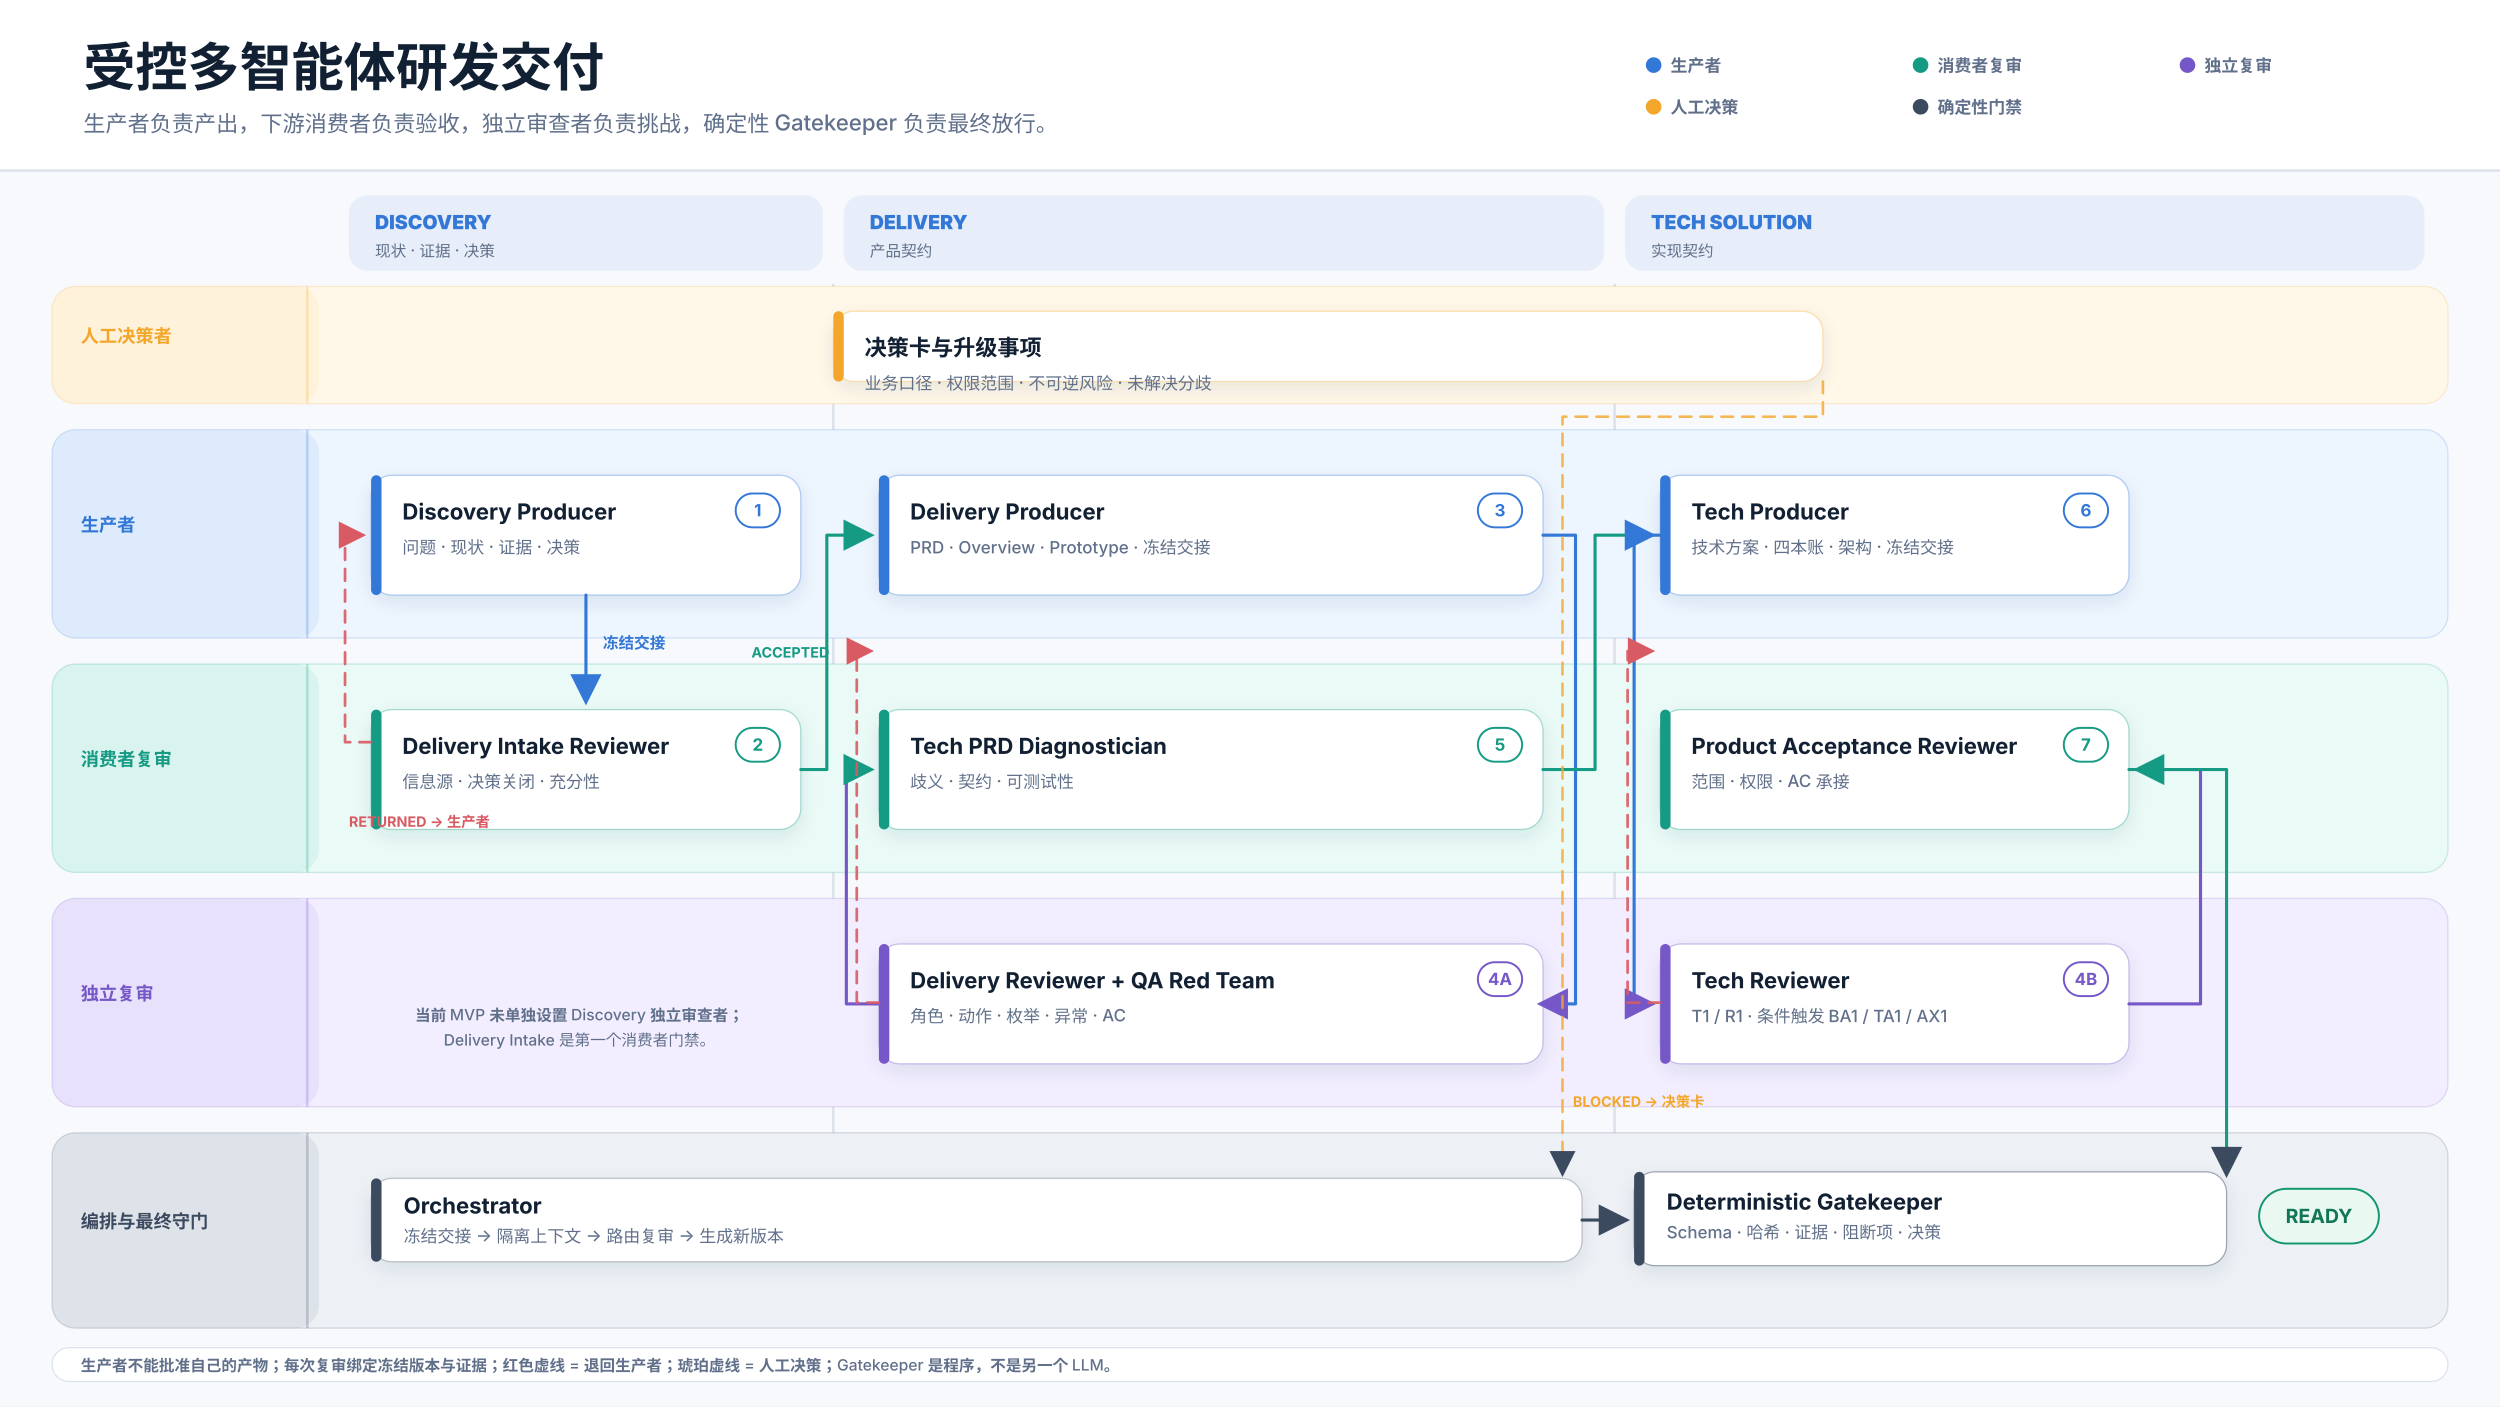
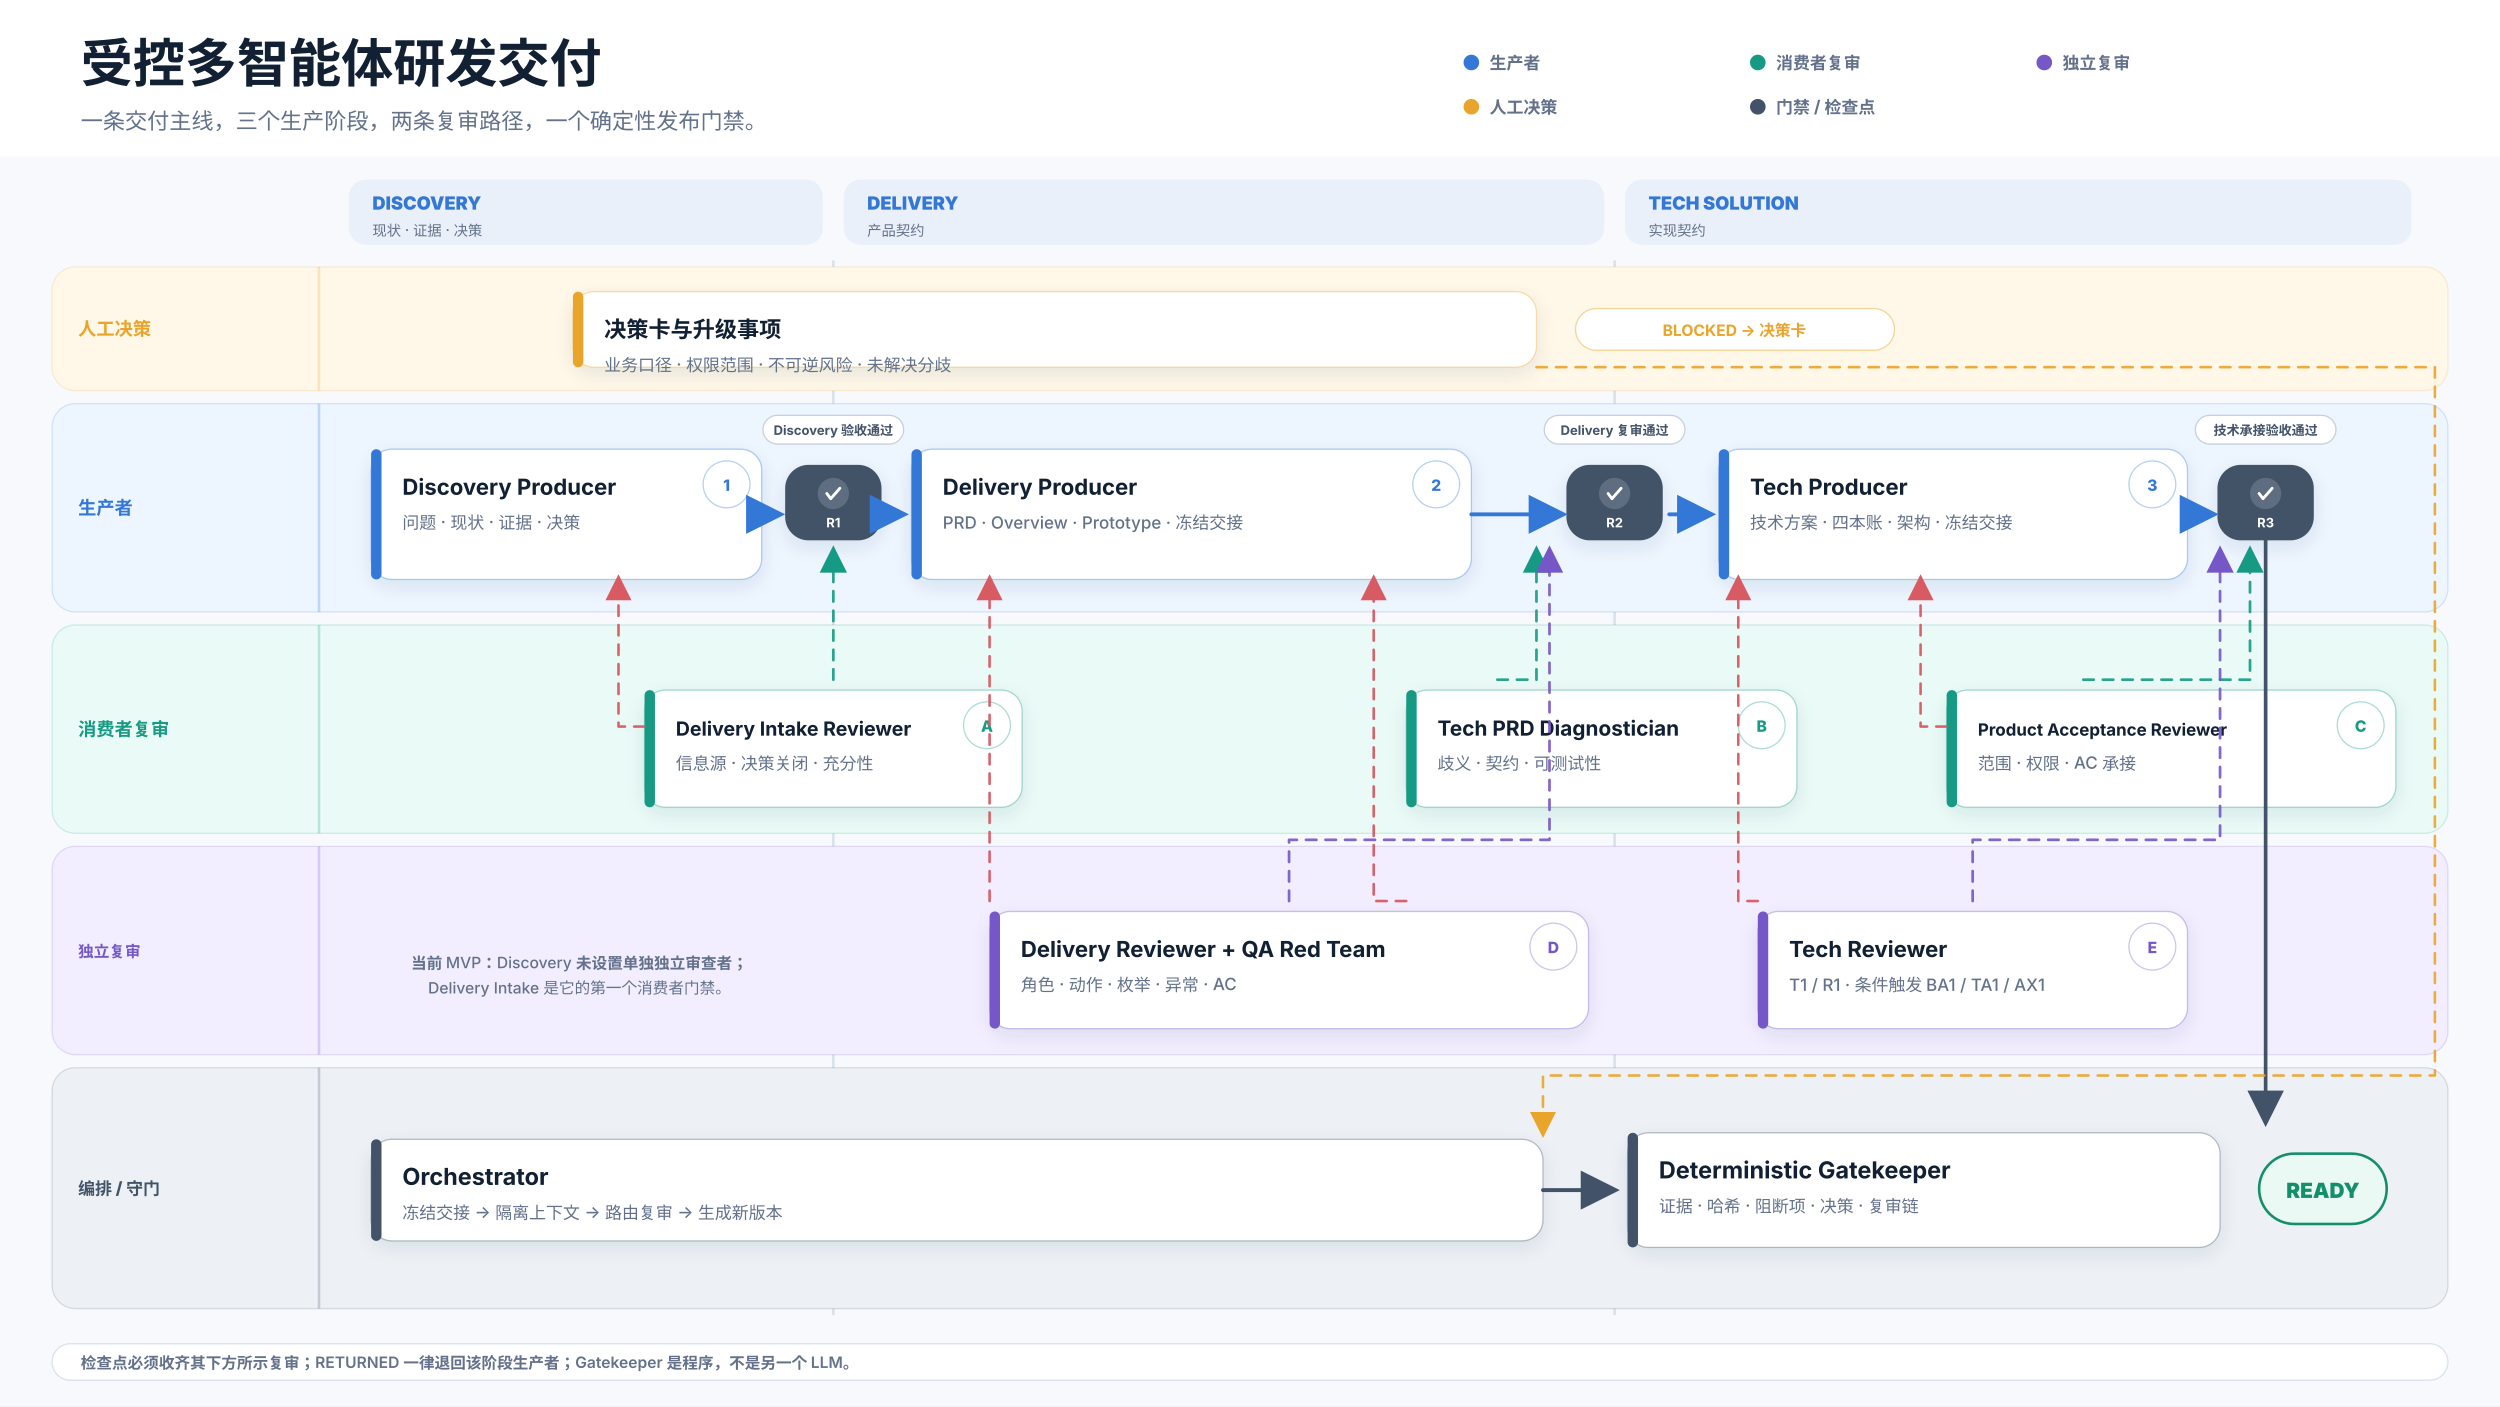
<svg xmlns="http://www.w3.org/2000/svg" width="1920" height="1080" viewBox="0 0 1920 1080" role="img" aria-labelledby="title desc">
  <defs>
    <filter id="shadow" x="-20%" y="-20%" width="140%" height="160%">
-       <feDropShadow dx="0" dy="5" stdDeviation="7" flood-color="#18324D" flood-opacity="0.10" />
+       <feDropShadow dx="0" dy="5" stdDeviation="7" flood-color="#18324D" flood-opacity=".10" />
    </filter>
    <marker id="arrow-flow" markerWidth="10" markerHeight="10" refX="8" refY="5" orient="auto" markerUnits="strokeWidth">
      <path d="M0,0 L10,5 L0,10 Z" fill="#3378D6" />
    </marker>
    <marker id="arrow-consumer" markerWidth="10" markerHeight="10" refX="8" refY="5" orient="auto" markerUnits="strokeWidth">
-       <path d="M0,0 L10,5 L0,10 Z" fill="#159A83" />
+       <path d="M0,0 L10,5 L0,10 Z" fill="#169A83" />
    </marker>
    <marker id="arrow-independent" markerWidth="10" markerHeight="10" refX="8" refY="5" orient="auto" markerUnits="strokeWidth">
      <path d="M0,0 L10,5 L0,10 Z" fill="#7557C8" />
    </marker>
    <marker id="arrow-return" markerWidth="10" markerHeight="10" refX="8" refY="5" orient="auto" markerUnits="strokeWidth">
      <path d="M0,0 L10,5 L0,10 Z" fill="#D85B63" />
    </marker>
+     <marker id="arrow-human" markerWidth="10" markerHeight="10" refX="8" refY="5" orient="auto" markerUnits="strokeWidth">
+       <path d="M0,0 L10,5 L0,10 Z" fill="#E9A42B" />
+     </marker>
    <marker id="arrow-gate" markerWidth="10" markerHeight="10" refX="8" refY="5" orient="auto" markerUnits="strokeWidth">
-       <path d="M0,0 L10,5 L0,10 Z" fill="#3C4A5F" />
+       <path d="M0,0 L10,5 L0,10 Z" fill="#425268" />
    </marker>
  </defs>
  <rect width="1920" height="1080" fill="#F7F9FC" />
-   <rect x="0" y="0" width="1920" height="132" fill="#FFFFFF" />
-   <rect x="0" y="130" width="1920" height="2" fill="#DCE3EC" />
-   <text x="64" y="66" font-family="Inter,'SF Pro Display','PingFang SC','Microsoft YaHei',sans-serif" font-size="40" font-weight="800" fill="#122033" text-anchor="start" opacity="1.0">受控多智能体研发交付</text>
-   <text x="64" y="101" font-family="Inter,'SF Pro Display','PingFang SC','Microsoft YaHei',sans-serif" font-size="17" font-weight="450" fill="#61708A" text-anchor="start" opacity="1.0">生产者负责产出，下游消费者负责验收，独立审查者负责挑战，确定性 Gatekeeper 负责最终放行。</text>
-   <circle cx="1270" cy="50" r="6" fill="#3378D6" />
-   <text x="1283" y="55" font-family="Inter,'SF Pro Display','PingFang SC','Microsoft YaHei',sans-serif" font-size="13" font-weight="650" fill="#61708A" text-anchor="start" opacity="1.0">生产者</text>
-   <circle cx="1475" cy="50" r="6" fill="#159A83" />
-   <text x="1488" y="55" font-family="Inter,'SF Pro Display','PingFang SC','Microsoft YaHei',sans-serif" font-size="13" font-weight="650" fill="#61708A" text-anchor="start" opacity="1.0">消费者复审</text>
-   <circle cx="1680" cy="50" r="6" fill="#7557C8" />
-   <text x="1693" y="55" font-family="Inter,'SF Pro Display','PingFang SC','Microsoft YaHei',sans-serif" font-size="13" font-weight="650" fill="#61708A" text-anchor="start" opacity="1.0">独立复审</text>
-   <circle cx="1270" cy="82" r="6" fill="#F4A62A" />
-   <text x="1283" y="87" font-family="Inter,'SF Pro Display','PingFang SC','Microsoft YaHei',sans-serif" font-size="13" font-weight="650" fill="#61708A" text-anchor="start" opacity="1.0">人工决策</text>
-   <circle cx="1475" cy="82" r="6" fill="#3C4A5F" />
-   <text x="1488" y="87" font-family="Inter,'SF Pro Display','PingFang SC','Microsoft YaHei',sans-serif" font-size="13" font-weight="650" fill="#61708A" text-anchor="start" opacity="1.0">确定性门禁</text>
-   <rect x="268" y="150" width="364" height="58" rx="14" fill="#3378D6" fill-opacity="0.08" />
-   <text x="288" y="176" font-family="Inter,'SF Pro Display','PingFang SC','Microsoft YaHei',sans-serif" font-size="15" font-weight="850" fill="#3378D6" text-anchor="start" opacity="1.0">DISCOVERY</text>
-   <text x="288" y="197" font-family="Inter,'SF Pro Display','PingFang SC','Microsoft YaHei',sans-serif" font-size="12" font-weight="500" fill="#61708A" text-anchor="start" opacity="1.0">现状 · 证据 · 决策</text>
-   <rect x="648" y="150" width="584" height="58" rx="14" fill="#3378D6" fill-opacity="0.08" />
-   <text x="668" y="176" font-family="Inter,'SF Pro Display','PingFang SC','Microsoft YaHei',sans-serif" font-size="15" font-weight="850" fill="#3378D6" text-anchor="start" opacity="1.0">DELIVERY</text>
-   <text x="668" y="197" font-family="Inter,'SF Pro Display','PingFang SC','Microsoft YaHei',sans-serif" font-size="12" font-weight="500" fill="#61708A" text-anchor="start" opacity="1.0">产品契约</text>
-   <rect x="1248" y="150" width="614" height="58" rx="14" fill="#3378D6" fill-opacity="0.08" />
-   <text x="1268" y="176" font-family="Inter,'SF Pro Display','PingFang SC','Microsoft YaHei',sans-serif" font-size="15" font-weight="850" fill="#3378D6" text-anchor="start" opacity="1.0">TECH SOLUTION</text>
-   <text x="1268" y="197" font-family="Inter,'SF Pro Display','PingFang SC','Microsoft YaHei',sans-serif" font-size="12" font-weight="500" fill="#61708A" text-anchor="start" opacity="1.0">实现契约</text>
-   <line x1="640" y1="218" x2="640" y2="1010" stroke="#DCE3EC" stroke-width="2" />
-   <line x1="1240" y1="218" x2="1240" y2="1010" stroke="#DCE3EC" stroke-width="2" />
-   <rect x="40" y="220" width="1840" height="90" rx="18" fill="#FFF8E9" stroke="#F4A62A" stroke-opacity="0.18" />
-   <rect x="40" y="220" width="205" height="90" rx="18" fill="#F4A62A" fill-opacity="0.08" />
-   <rect x="235" y="220" width="2" height="90" fill="#F4A62A" fill-opacity="0.24" />
-   <text x="62" y="263.0" font-family="Inter,'SF Pro Display','PingFang SC','Microsoft YaHei',sans-serif" font-size="14" font-weight="800" fill="#F4A62A" text-anchor="start" opacity="1.0">人工决策者</text>
-   <rect x="40" y="330" width="1840" height="160" rx="18" fill="#EDF5FF" stroke="#3378D6" stroke-opacity="0.18" />
-   <rect x="40" y="330" width="205" height="160" rx="18" fill="#3378D6" fill-opacity="0.08" />
-   <rect x="235" y="330" width="2" height="160" fill="#3378D6" fill-opacity="0.24" />
-   <text x="62" y="408.0" font-family="Inter,'SF Pro Display','PingFang SC','Microsoft YaHei',sans-serif" font-size="14" font-weight="800" fill="#3378D6" text-anchor="start" opacity="1.0">生产者</text>
-   <rect x="40" y="510" width="1840" height="160" rx="18" fill="#EAFBF7" stroke="#159A83" stroke-opacity="0.18" />
-   <rect x="40" y="510" width="205" height="160" rx="18" fill="#159A83" fill-opacity="0.08" />
-   <rect x="235" y="510" width="2" height="160" fill="#159A83" fill-opacity="0.24" />
-   <text x="62" y="588.0" font-family="Inter,'SF Pro Display','PingFang SC','Microsoft YaHei',sans-serif" font-size="14" font-weight="800" fill="#159A83" text-anchor="start" opacity="1.0">消费者复审</text>
-   <rect x="40" y="690" width="1840" height="160" rx="18" fill="#F2EEFF" stroke="#7557C8" stroke-opacity="0.18" />
-   <rect x="40" y="690" width="205" height="160" rx="18" fill="#7557C8" fill-opacity="0.08" />
-   <rect x="235" y="690" width="2" height="160" fill="#7557C8" fill-opacity="0.24" />
-   <text x="62" y="768.0" font-family="Inter,'SF Pro Display','PingFang SC','Microsoft YaHei',sans-serif" font-size="14" font-weight="800" fill="#7557C8" text-anchor="start" opacity="1.0">独立复审</text>
-   <rect x="40" y="870" width="1840" height="150" rx="18" fill="#EDF1F5" stroke="#3C4A5F" stroke-opacity="0.18" />
-   <rect x="40" y="870" width="205" height="150" rx="18" fill="#3C4A5F" fill-opacity="0.08" />
-   <rect x="235" y="870" width="2" height="150" fill="#3C4A5F" fill-opacity="0.24" />
-   <text x="62" y="943.0" font-family="Inter,'SF Pro Display','PingFang SC','Microsoft YaHei',sans-serif" font-size="14" font-weight="800" fill="#3C4A5F" text-anchor="start" opacity="1.0">编排与最终守门</text>
-   <rect x="640" y="239" width="760" height="54" rx="16" fill="#FFFFFF" stroke="#F4A62A" stroke-opacity="0.34" filter="url(#shadow)" />
-   <rect x="640" y="239" width="8" height="54" rx="4" fill="#F4A62A" />
-   <text x="664" y="273" font-family="Inter,'SF Pro Display','PingFang SC','Microsoft YaHei',sans-serif" font-size="17" font-weight="750" fill="#122033" text-anchor="start" opacity="1.0">决策卡与升级事项</text>
-   <text x="664" y="299" font-family="Inter,'SF Pro Display','PingFang SC','Microsoft YaHei',sans-serif" font-size="13" font-weight="450" fill="#61708A" text-anchor="start" opacity="1.0">业务口径 · 权限范围 · 不可逆风险 · 未解决分歧</text>
-   <rect x="285" y="365" width="330" height="92" rx="16" fill="#FFFFFF" stroke="#3378D6" stroke-opacity="0.34" filter="url(#shadow)" />
-   <rect x="285" y="365" width="8" height="92" rx="4" fill="#3378D6" />
-   <text x="309" y="399" font-family="Inter,'SF Pro Display','PingFang SC','Microsoft YaHei',sans-serif" font-size="17" font-weight="750" fill="#122033" text-anchor="start" opacity="1.0">Discovery Producer</text>
-   <text x="309" y="425" font-family="Inter,'SF Pro Display','PingFang SC','Microsoft YaHei',sans-serif" font-size="13" font-weight="450" fill="#61708A" text-anchor="start" opacity="1.0">问题 · 现状 · 证据 · 决策</text>
-   <rect x="565" y="379" width="34" height="26" rx="13.0" fill="#FFFFFF" stroke="#3378D6" stroke-width="1.5" />
-   <text x="582.0" y="396.55" font-family="Inter,'SF Pro Display','PingFang SC','Microsoft YaHei',sans-serif" font-size="13" font-weight="700" fill="#3378D6" text-anchor="middle" opacity="1.0">1</text>
-   <rect x="675" y="365" width="510" height="92" rx="16" fill="#FFFFFF" stroke="#3378D6" stroke-opacity="0.34" filter="url(#shadow)" />
-   <rect x="675" y="365" width="8" height="92" rx="4" fill="#3378D6" />
-   <text x="699" y="399" font-family="Inter,'SF Pro Display','PingFang SC','Microsoft YaHei',sans-serif" font-size="17" font-weight="750" fill="#122033" text-anchor="start" opacity="1.0">Delivery Producer</text>
-   <text x="699" y="425" font-family="Inter,'SF Pro Display','PingFang SC','Microsoft YaHei',sans-serif" font-size="13" font-weight="450" fill="#61708A" text-anchor="start" opacity="1.0">PRD · Overview · Prototype · 冻结交接</text>
-   <rect x="1135" y="379" width="34" height="26" rx="13.0" fill="#FFFFFF" stroke="#3378D6" stroke-width="1.5" />
-   <text x="1152.0" y="396.55" font-family="Inter,'SF Pro Display','PingFang SC','Microsoft YaHei',sans-serif" font-size="13" font-weight="700" fill="#3378D6" text-anchor="middle" opacity="1.0">3</text>
-   <rect x="1275" y="365" width="360" height="92" rx="16" fill="#FFFFFF" stroke="#3378D6" stroke-opacity="0.34" filter="url(#shadow)" />
-   <rect x="1275" y="365" width="8" height="92" rx="4" fill="#3378D6" />
-   <text x="1299" y="399" font-family="Inter,'SF Pro Display','PingFang SC','Microsoft YaHei',sans-serif" font-size="17" font-weight="750" fill="#122033" text-anchor="start" opacity="1.0">Tech Producer</text>
-   <text x="1299" y="425" font-family="Inter,'SF Pro Display','PingFang SC','Microsoft YaHei',sans-serif" font-size="13" font-weight="450" fill="#61708A" text-anchor="start" opacity="1.0">技术方案 · 四本账 · 架构 · 冻结交接</text>
-   <rect x="1585" y="379" width="34" height="26" rx="13.0" fill="#FFFFFF" stroke="#3378D6" stroke-width="1.5" />
-   <text x="1602.0" y="396.55" font-family="Inter,'SF Pro Display','PingFang SC','Microsoft YaHei',sans-serif" font-size="13" font-weight="700" fill="#3378D6" text-anchor="middle" opacity="1.0">6</text>
-   <rect x="285" y="545" width="330" height="92" rx="16" fill="#FFFFFF" stroke="#159A83" stroke-opacity="0.34" filter="url(#shadow)" />
-   <rect x="285" y="545" width="8" height="92" rx="4" fill="#159A83" />
-   <text x="309" y="579" font-family="Inter,'SF Pro Display','PingFang SC','Microsoft YaHei',sans-serif" font-size="17" font-weight="750" fill="#122033" text-anchor="start" opacity="1.0">Delivery Intake Reviewer</text>
-   <text x="309" y="605" font-family="Inter,'SF Pro Display','PingFang SC','Microsoft YaHei',sans-serif" font-size="13" font-weight="450" fill="#61708A" text-anchor="start" opacity="1.0">信息源 · 决策关闭 · 充分性</text>
-   <rect x="565" y="559" width="34" height="26" rx="13.0" fill="#FFFFFF" stroke="#159A83" stroke-width="1.5" />
-   <text x="582.0" y="576.55" font-family="Inter,'SF Pro Display','PingFang SC','Microsoft YaHei',sans-serif" font-size="13" font-weight="700" fill="#159A83" text-anchor="middle" opacity="1.0">2</text>
-   <rect x="675" y="545" width="510" height="92" rx="16" fill="#FFFFFF" stroke="#159A83" stroke-opacity="0.34" filter="url(#shadow)" />
-   <rect x="675" y="545" width="8" height="92" rx="4" fill="#159A83" />
-   <text x="699" y="579" font-family="Inter,'SF Pro Display','PingFang SC','Microsoft YaHei',sans-serif" font-size="17" font-weight="750" fill="#122033" text-anchor="start" opacity="1.0">Tech PRD Diagnostician</text>
-   <text x="699" y="605" font-family="Inter,'SF Pro Display','PingFang SC','Microsoft YaHei',sans-serif" font-size="13" font-weight="450" fill="#61708A" text-anchor="start" opacity="1.0">歧义 · 契约 · 可测试性</text>
-   <rect x="1135" y="559" width="34" height="26" rx="13.0" fill="#FFFFFF" stroke="#159A83" stroke-width="1.5" />
-   <text x="1152.0" y="576.55" font-family="Inter,'SF Pro Display','PingFang SC','Microsoft YaHei',sans-serif" font-size="13" font-weight="700" fill="#159A83" text-anchor="middle" opacity="1.0">5</text>
-   <rect x="1275" y="545" width="360" height="92" rx="16" fill="#FFFFFF" stroke="#159A83" stroke-opacity="0.34" filter="url(#shadow)" />
-   <rect x="1275" y="545" width="8" height="92" rx="4" fill="#159A83" />
-   <text x="1299" y="579" font-family="Inter,'SF Pro Display','PingFang SC','Microsoft YaHei',sans-serif" font-size="17" font-weight="750" fill="#122033" text-anchor="start" opacity="1.0">Product Acceptance Reviewer</text>
-   <text x="1299" y="605" font-family="Inter,'SF Pro Display','PingFang SC','Microsoft YaHei',sans-serif" font-size="13" font-weight="450" fill="#61708A" text-anchor="start" opacity="1.0">范围 · 权限 · AC 承接</text>
-   <rect x="1585" y="559" width="34" height="26" rx="13.0" fill="#FFFFFF" stroke="#159A83" stroke-width="1.5" />
-   <text x="1602.0" y="576.55" font-family="Inter,'SF Pro Display','PingFang SC','Microsoft YaHei',sans-serif" font-size="13" font-weight="700" fill="#159A83" text-anchor="middle" opacity="1.0">7</text>
-   <rect x="675" y="725" width="510" height="92" rx="16" fill="#FFFFFF" stroke="#7557C8" stroke-opacity="0.34" filter="url(#shadow)" />
-   <rect x="675" y="725" width="8" height="92" rx="4" fill="#7557C8" />
-   <text x="699" y="759" font-family="Inter,'SF Pro Display','PingFang SC','Microsoft YaHei',sans-serif" font-size="17" font-weight="750" fill="#122033" text-anchor="start" opacity="1.0">Delivery Reviewer + QA Red Team</text>
-   <text x="699" y="785" font-family="Inter,'SF Pro Display','PingFang SC','Microsoft YaHei',sans-serif" font-size="13" font-weight="450" fill="#61708A" text-anchor="start" opacity="1.0">角色 · 动作 · 枚举 · 异常 · AC</text>
-   <rect x="1135" y="739" width="34" height="26" rx="13.0" fill="#FFFFFF" stroke="#7557C8" stroke-width="1.5" />
-   <text x="1152.0" y="756.55" font-family="Inter,'SF Pro Display','PingFang SC','Microsoft YaHei',sans-serif" font-size="13" font-weight="700" fill="#7557C8" text-anchor="middle" opacity="1.0">4A</text>
-   <rect x="1275" y="725" width="360" height="92" rx="16" fill="#FFFFFF" stroke="#7557C8" stroke-opacity="0.34" filter="url(#shadow)" />
-   <rect x="1275" y="725" width="8" height="92" rx="4" fill="#7557C8" />
-   <text x="1299" y="759" font-family="Inter,'SF Pro Display','PingFang SC','Microsoft YaHei',sans-serif" font-size="17" font-weight="750" fill="#122033" text-anchor="start" opacity="1.0">Tech Reviewer</text>
-   <text x="1299" y="785" font-family="Inter,'SF Pro Display','PingFang SC','Microsoft YaHei',sans-serif" font-size="13" font-weight="450" fill="#61708A" text-anchor="start" opacity="1.0">T1 / R1 · 条件触发 BA1 / TA1 / AX1</text>
-   <rect x="1585" y="739" width="34" height="26" rx="13.0" fill="#FFFFFF" stroke="#7557C8" stroke-width="1.5" />
-   <text x="1602.0" y="756.55" font-family="Inter,'SF Pro Display','PingFang SC','Microsoft YaHei',sans-serif" font-size="13" font-weight="700" fill="#7557C8" text-anchor="middle" opacity="1.0">4B</text>
-   <text x="445" y="784" font-family="Inter,'SF Pro Display','PingFang SC','Microsoft YaHei',sans-serif" font-size="12" font-weight="550" fill="#61708A" text-anchor="middle" opacity="1.0">当前 MVP 未单独设置 Discovery 独立审查者；</text>
-   <text x="445" y="803" font-family="Inter,'SF Pro Display','PingFang SC','Microsoft YaHei',sans-serif" font-size="12" font-weight="450" fill="#61708A" text-anchor="middle" opacity="1.0">Delivery Intake 是第一个消费者门禁。</text>
-   <rect x="285" y="905" width="930" height="64" rx="16" fill="#FFFFFF" stroke="#3C4A5F" stroke-opacity="0.30" filter="url(#shadow)" />
-   <rect x="285" y="905" width="8" height="64" rx="4" fill="#3C4A5F" />
-   <text x="310" y="932" font-family="Inter,'SF Pro Display','PingFang SC','Microsoft YaHei',sans-serif" font-size="17" font-weight="750" fill="#122033" text-anchor="start" opacity="1.0">Orchestrator</text>
-   <text x="310" y="954" font-family="Inter,'SF Pro Display','PingFang SC','Microsoft YaHei',sans-serif" font-size="13" font-weight="450" fill="#61708A" text-anchor="start" opacity="1.0">冻结交接 → 隔离上下文 → 路由复审 → 生成新版本</text>
-   <rect x="1255" y="900" width="455" height="72" rx="16" fill="#FFFFFF" stroke="#3C4A5F" stroke-opacity="0.45" filter="url(#shadow)" />
-   <rect x="1255" y="900" width="8" height="72" rx="4" fill="#3C4A5F" />
-   <text x="1280" y="929" font-family="Inter,'SF Pro Display','PingFang SC','Microsoft YaHei',sans-serif" font-size="17" font-weight="750" fill="#122033" text-anchor="start" opacity="1.0">Deterministic Gatekeeper</text>
-   <text x="1280" y="951" font-family="Inter,'SF Pro Display','PingFang SC','Microsoft YaHei',sans-serif" font-size="13" font-weight="450" fill="#61708A" text-anchor="start" opacity="1.0">Schema · 哈希 · 证据 · 阻断项 · 决策</text>
-   <rect x="1735" y="913" width="92" height="42" rx="21.0" fill="#E9F8F1" stroke="#13966F" stroke-width="1.5" />
-   <text x="1781.0" y="939.25" font-family="Inter,'SF Pro Display','PingFang SC','Microsoft YaHei',sans-serif" font-size="15" font-weight="700" fill="#107653" text-anchor="middle" opacity="1.0">READY</text>
-   <path d="M450 457 L450 537" fill="none" stroke="#3378D6" stroke-width="2.4" stroke-linecap="round" stroke-linejoin="round" stroke-opacity="1.0" marker-end="url(#arrow-flow)" />
-   <text x="463" y="498" font-family="Inter,'SF Pro Display','PingFang SC','Microsoft YaHei',sans-serif" font-size="12" font-weight="650" fill="#3378D6" text-anchor="start" opacity="1.0">冻结交接</text>
-   <path d="M615 591 H635 V411 H667" fill="none" stroke="#159A83" stroke-width="2.4" stroke-linecap="round" stroke-linejoin="round" stroke-opacity="1.0" marker-end="url(#arrow-consumer)" />
-   <text x="607" y="505" font-family="Inter,'SF Pro Display','PingFang SC','Microsoft YaHei',sans-serif" font-size="11" font-weight="700" fill="#159A83" text-anchor="middle" opacity="1.0">ACCEPTED</text>
-   <path d="M1185 411 H1210 V771 H1185" fill="none" stroke="#3378D6" stroke-width="2.4" stroke-linecap="round" stroke-linejoin="round" stroke-opacity="1.0" marker-end="url(#arrow-independent)" />
-   <path d="M675 771 H650 V591 H667" fill="none" stroke="#7557C8" stroke-width="2.4" stroke-linecap="round" stroke-linejoin="round" stroke-opacity="1.0" marker-end="url(#arrow-consumer)" />
-   <path d="M1185 591 H1225 V411 H1267" fill="none" stroke="#159A83" stroke-width="2.4" stroke-linecap="round" stroke-linejoin="round" stroke-opacity="1.0" marker-end="url(#arrow-flow)" />
-   <path d="M1275 411 H1255 V771 H1267" fill="none" stroke="#3378D6" stroke-width="2.4" stroke-linecap="round" stroke-linejoin="round" stroke-opacity="1.0" marker-end="url(#arrow-independent)" />
-   <path d="M1635 771 H1690 V591 H1643" fill="none" stroke="#7557C8" stroke-width="2.4" stroke-linecap="round" stroke-linejoin="round" stroke-opacity="1.0" marker-end="url(#arrow-consumer)" />
-   <path d="M1635 591 H1710 V900" fill="none" stroke="#159A83" stroke-width="2.4" stroke-linecap="round" stroke-linejoin="round" stroke-opacity="1.0" marker-end="url(#arrow-gate)" />
-   <path d="M1215 937 H1247" fill="none" stroke="#3C4A5F" stroke-width="2.4" stroke-linecap="round" stroke-linejoin="round" stroke-opacity="1.0" marker-end="url(#arrow-gate)" />
-   <path d="M285 570 H265 V411 H277" fill="none" stroke="#D85B63" stroke-width="2.1" stroke-linecap="round" stroke-linejoin="round" stroke-opacity="0.9" stroke-dasharray="9 7" marker-end="url(#arrow-return)" />
-   <path d="M675 770 H658 V500 H667" fill="none" stroke="#D85B63" stroke-width="2.1" stroke-linecap="round" stroke-linejoin="round" stroke-opacity="0.9" stroke-dasharray="9 7" marker-end="url(#arrow-return)" />
-   <path d="M1275 770 H1250 V500 H1267" fill="none" stroke="#D85B63" stroke-width="2.1" stroke-linecap="round" stroke-linejoin="round" stroke-opacity="0.9" stroke-dasharray="9 7" marker-end="url(#arrow-return)" />
-   <text x="268" y="635" font-family="Inter,'SF Pro Display','PingFang SC','Microsoft YaHei',sans-serif" font-size="11" font-weight="650" fill="#D85B63" text-anchor="start" opacity="1.0">RETURNED → 生产者</text>
-   <path d="M1400 293 V320 H1200 V900" fill="none" stroke="#F4A62A" stroke-width="2.0" stroke-linecap="round" stroke-linejoin="round" stroke-opacity="0.8" stroke-dasharray="9 7" marker-end="url(#arrow-gate)" />
-   <text x="1208" y="850" font-family="Inter,'SF Pro Display','PingFang SC','Microsoft YaHei',sans-serif" font-size="11" font-weight="650" fill="#F4A62A" text-anchor="start" opacity="1.0">BLOCKED → 决策卡</text>
-   <rect x="40" y="1035" width="1840" height="26" rx="13" fill="#FFFFFF" stroke="#DCE3EC" />
-   <text x="62" y="1053" font-family="Inter,'SF Pro Display','PingFang SC','Microsoft YaHei',sans-serif" font-size="12" font-weight="550" fill="#61708A" text-anchor="start" opacity="1.0">生产者不能批准自己的产物；每次复审绑定冻结版本与证据；红色虚线 = 退回生产者；琥珀虚线 = 人工决策；Gatekeeper 是程序，不是另一个 LLM。</text>
+   <rect x="0" y="0" width="1920" height="120" fill="#FFFFFF" />
+   <text x="62" y="63" font-family="Inter,'SF Pro Display','PingFang SC','Microsoft YaHei',sans-serif" font-size="40" font-weight="800" fill="#122033" text-anchor="start" opacity="1.0">受控多智能体研发交付</text>
+   <text x="62" y="99" font-family="Inter,'SF Pro Display','PingFang SC','Microsoft YaHei',sans-serif" font-size="17" font-weight="450" fill="#63718A" text-anchor="start" opacity="1.0">一条交付主线，三个生产阶段，两条复审路径，一个确定性发布门禁。</text>
+   <circle cx="1130" cy="48" r="6" fill="#3378D6" />
+   <text x="1144" y="53" font-family="Inter,'SF Pro Display','PingFang SC','Microsoft YaHei',sans-serif" font-size="13" font-weight="650" fill="#63718A" text-anchor="start" opacity="1.0">生产者</text>
+   <circle cx="1350" cy="48" r="6" fill="#169A83" />
+   <text x="1364" y="53" font-family="Inter,'SF Pro Display','PingFang SC','Microsoft YaHei',sans-serif" font-size="13" font-weight="650" fill="#63718A" text-anchor="start" opacity="1.0">消费者复审</text>
+   <circle cx="1570" cy="48" r="6" fill="#7557C8" />
+   <text x="1584" y="53" font-family="Inter,'SF Pro Display','PingFang SC','Microsoft YaHei',sans-serif" font-size="13" font-weight="650" fill="#63718A" text-anchor="start" opacity="1.0">独立复审</text>
+   <circle cx="1130" cy="82" r="6" fill="#E9A42B" />
+   <text x="1144" y="87" font-family="Inter,'SF Pro Display','PingFang SC','Microsoft YaHei',sans-serif" font-size="13" font-weight="650" fill="#63718A" text-anchor="start" opacity="1.0">人工决策</text>
+   <circle cx="1350" cy="82" r="6" fill="#425268" />
+   <text x="1364" y="87" font-family="Inter,'SF Pro Display','PingFang SC','Microsoft YaHei',sans-serif" font-size="13" font-weight="650" fill="#63718A" text-anchor="start" opacity="1.0">门禁 / 检查点</text>
+   <rect x="268" y="138" width="364" height="50" rx="13" fill="#3378D6" fill-opacity=".07" />
+   <text x="286" y="161" font-family="Inter,'SF Pro Display','PingFang SC','Microsoft YaHei',sans-serif" font-size="14" font-weight="850" fill="#3378D6" text-anchor="start" opacity="1.0">DISCOVERY</text>
+   <text x="286" y="181" font-family="Inter,'SF Pro Display','PingFang SC','Microsoft YaHei',sans-serif" font-size="11" font-weight="500" fill="#63718A" text-anchor="start" opacity="1.0">现状 · 证据 · 决策</text>
+   <rect x="648" y="138" width="584" height="50" rx="13" fill="#3378D6" fill-opacity=".07" />
+   <text x="666" y="161" font-family="Inter,'SF Pro Display','PingFang SC','Microsoft YaHei',sans-serif" font-size="14" font-weight="850" fill="#3378D6" text-anchor="start" opacity="1.0">DELIVERY</text>
+   <text x="666" y="181" font-family="Inter,'SF Pro Display','PingFang SC','Microsoft YaHei',sans-serif" font-size="11" font-weight="500" fill="#63718A" text-anchor="start" opacity="1.0">产品契约</text>
+   <rect x="1248" y="138" width="604" height="50" rx="13" fill="#3378D6" fill-opacity=".07" />
+   <text x="1266" y="161" font-family="Inter,'SF Pro Display','PingFang SC','Microsoft YaHei',sans-serif" font-size="14" font-weight="850" fill="#3378D6" text-anchor="start" opacity="1.0">TECH SOLUTION</text>
+   <text x="1266" y="181" font-family="Inter,'SF Pro Display','PingFang SC','Microsoft YaHei',sans-serif" font-size="11" font-weight="500" fill="#63718A" text-anchor="start" opacity="1.0">实现契约</text>
+   <path d="M640 200 V1010" stroke="#D9E1EB" stroke-width="2" />
+   <path d="M1240 200 V1010" stroke="#D9E1EB" stroke-width="2" />
+   <rect x="40" y="205" width="1840" height="95" rx="18" fill="#FFF8E8" stroke="#E9A42B" stroke-opacity=".17" />
+   <path d="M245 205 V300" stroke="#E9A42B" stroke-width="2" stroke-opacity=".24" />
+   <text x="60" y="257.5" font-family="Inter,'SF Pro Display','PingFang SC','Microsoft YaHei',sans-serif" font-size="14" font-weight="800" fill="#E9A42B" text-anchor="start" opacity="1.0">人工决策</text>
+   <rect x="40" y="310" width="1840" height="160" rx="18" fill="#EDF5FF" stroke="#3378D6" stroke-opacity=".17" />
+   <path d="M245 310 V470" stroke="#3378D6" stroke-width="2" stroke-opacity=".24" />
+   <text x="60" y="395.0" font-family="Inter,'SF Pro Display','PingFang SC','Microsoft YaHei',sans-serif" font-size="14" font-weight="800" fill="#3378D6" text-anchor="start" opacity="1.0">生产者</text>
+   <rect x="40" y="480" width="1840" height="160" rx="18" fill="#EAFBF7" stroke="#169A83" stroke-opacity=".17" />
+   <path d="M245 480 V640" stroke="#169A83" stroke-width="2" stroke-opacity=".24" />
+   <text x="60" y="565.0" font-family="Inter,'SF Pro Display','PingFang SC','Microsoft YaHei',sans-serif" font-size="14" font-weight="800" fill="#169A83" text-anchor="start" opacity="1.0">消费者复审</text>
+   <rect x="40" y="650" width="1840" height="160" rx="18" fill="#F2EEFF" stroke="#7557C8" stroke-opacity=".17" />
+   <path d="M245 650 V810" stroke="#7557C8" stroke-width="2" stroke-opacity=".24" />
+   <text x="60" y="735.0" font-family="Inter,'SF Pro Display','PingFang SC','Microsoft YaHei',sans-serif" font-size="12" font-weight="800" fill="#7557C8" text-anchor="start" opacity="1.0">独立复审</text>
+   <rect x="40" y="820" width="1840" height="185" rx="18" fill="#EDF1F5" stroke="#425268" stroke-opacity=".17" />
+   <path d="M245 820 V1005" stroke="#425268" stroke-width="2" stroke-opacity=".24" />
+   <text x="60" y="917.5" font-family="Inter,'SF Pro Display','PingFang SC','Microsoft YaHei',sans-serif" font-size="13" font-weight="800" fill="#425268" text-anchor="start" opacity="1.0">编排 / 守门</text>
+   <rect x="440" y="224" width="740" height="58" rx="16" fill="#FFFFFF" stroke="#E9A42B" stroke-opacity=".36" filter="url(#shadow)" />
+   <rect x="440" y="224" width="8" height="58" rx="4" fill="#E9A42B" />
+   <text x="464" y="259" font-family="Inter,'SF Pro Display','PingFang SC','Microsoft YaHei',sans-serif" font-size="17" font-weight="750" fill="#122033" text-anchor="start" opacity="1.0">决策卡与升级事项</text>
+   <text x="464" y="285" font-family="Inter,'SF Pro Display','PingFang SC','Microsoft YaHei',sans-serif" font-size="13" font-weight="450" fill="#63718A" text-anchor="start" opacity="1.0">业务口径 · 权限范围 · 不可逆风险 · 未解决分歧</text>
+   <rect x="1210" y="237" width="245" height="32" rx="16" fill="#FFFFFF" stroke="#E9A42B" stroke-opacity=".45" />
+   <text x="1332" y="258" font-family="Inter,'SF Pro Display','PingFang SC','Microsoft YaHei',sans-serif" font-size="12" font-weight="750" fill="#E9A42B" text-anchor="middle" opacity="1.0">BLOCKED → 决策卡</text>
+   <rect x="285" y="345" width="300" height="100" rx="16" fill="#FFFFFF" stroke="#3378D6" stroke-opacity=".36" filter="url(#shadow)" />
+   <rect x="285" y="345" width="8" height="100" rx="4" fill="#3378D6" />
+   <text x="309" y="380" font-family="Inter,'SF Pro Display','PingFang SC','Microsoft YaHei',sans-serif" font-size="17" font-weight="750" fill="#122033" text-anchor="start" opacity="1.0">Discovery Producer</text>
+   <text x="309" y="406" font-family="Inter,'SF Pro Display','PingFang SC','Microsoft YaHei',sans-serif" font-size="13" font-weight="450" fill="#63718A" text-anchor="start" opacity="1.0">问题 · 现状 · 证据 · 决策</text>
+   <circle cx="558" cy="372" r="18" fill="#FFFFFF" stroke="#3378D6" stroke-opacity=".35" />
+   <text x="558" y="377" font-family="Inter,'SF Pro Display','PingFang SC','Microsoft YaHei',sans-serif" font-size="12" font-weight="800" fill="#3378D6" text-anchor="middle" opacity="1.0">1</text>
+   <rect x="700" y="345" width="430" height="100" rx="16" fill="#FFFFFF" stroke="#3378D6" stroke-opacity=".36" filter="url(#shadow)" />
+   <rect x="700" y="345" width="8" height="100" rx="4" fill="#3378D6" />
+   <text x="724" y="380" font-family="Inter,'SF Pro Display','PingFang SC','Microsoft YaHei',sans-serif" font-size="17" font-weight="750" fill="#122033" text-anchor="start" opacity="1.0">Delivery Producer</text>
+   <text x="724" y="406" font-family="Inter,'SF Pro Display','PingFang SC','Microsoft YaHei',sans-serif" font-size="13" font-weight="450" fill="#63718A" text-anchor="start" opacity="1.0">PRD · Overview · Prototype · 冻结交接</text>
+   <circle cx="1103" cy="372" r="18" fill="#FFFFFF" stroke="#3378D6" stroke-opacity=".35" />
+   <text x="1103" y="377" font-family="Inter,'SF Pro Display','PingFang SC','Microsoft YaHei',sans-serif" font-size="12" font-weight="800" fill="#3378D6" text-anchor="middle" opacity="1.0">2</text>
+   <rect x="1320" y="345" width="360" height="100" rx="16" fill="#FFFFFF" stroke="#3378D6" stroke-opacity=".36" filter="url(#shadow)" />
+   <rect x="1320" y="345" width="8" height="100" rx="4" fill="#3378D6" />
+   <text x="1344" y="380" font-family="Inter,'SF Pro Display','PingFang SC','Microsoft YaHei',sans-serif" font-size="17" font-weight="750" fill="#122033" text-anchor="start" opacity="1.0">Tech Producer</text>
+   <text x="1344" y="406" font-family="Inter,'SF Pro Display','PingFang SC','Microsoft YaHei',sans-serif" font-size="13" font-weight="450" fill="#63718A" text-anchor="start" opacity="1.0">技术方案 · 四本账 · 架构 · 冻结交接</text>
+   <circle cx="1653" cy="372" r="18" fill="#FFFFFF" stroke="#3378D6" stroke-opacity=".35" />
+   <text x="1653" y="377" font-family="Inter,'SF Pro Display','PingFang SC','Microsoft YaHei',sans-serif" font-size="12" font-weight="800" fill="#3378D6" text-anchor="middle" opacity="1.0">3</text>
+   <rect x="495" y="530" width="290" height="90" rx="16" fill="#FFFFFF" stroke="#169A83" stroke-opacity=".36" filter="url(#shadow)" />
+   <rect x="495" y="530" width="8" height="90" rx="4" fill="#169A83" />
+   <text x="519" y="565" font-family="Inter,'SF Pro Display','PingFang SC','Microsoft YaHei',sans-serif" font-size="15" font-weight="750" fill="#122033" text-anchor="start" opacity="1.0">Delivery Intake Reviewer</text>
+   <text x="519" y="591" font-family="Inter,'SF Pro Display','PingFang SC','Microsoft YaHei',sans-serif" font-size="13" font-weight="450" fill="#63718A" text-anchor="start" opacity="1.0">信息源 · 决策关闭 · 充分性</text>
+   <circle cx="758" cy="557" r="18" fill="#FFFFFF" stroke="#169A83" stroke-opacity=".35" />
+   <text x="758" y="562" font-family="Inter,'SF Pro Display','PingFang SC','Microsoft YaHei',sans-serif" font-size="12" font-weight="800" fill="#169A83" text-anchor="middle" opacity="1.0">A</text>
+   <rect x="1080" y="530" width="300" height="90" rx="16" fill="#FFFFFF" stroke="#169A83" stroke-opacity=".36" filter="url(#shadow)" />
+   <rect x="1080" y="530" width="8" height="90" rx="4" fill="#169A83" />
+   <text x="1104" y="565" font-family="Inter,'SF Pro Display','PingFang SC','Microsoft YaHei',sans-serif" font-size="16" font-weight="750" fill="#122033" text-anchor="start" opacity="1.0">Tech PRD Diagnostician</text>
+   <text x="1104" y="591" font-family="Inter,'SF Pro Display','PingFang SC','Microsoft YaHei',sans-serif" font-size="13" font-weight="450" fill="#63718A" text-anchor="start" opacity="1.0">歧义 · 契约 · 可测试性</text>
+   <circle cx="1353" cy="557" r="18" fill="#FFFFFF" stroke="#169A83" stroke-opacity=".35" />
+   <text x="1353" y="562" font-family="Inter,'SF Pro Display','PingFang SC','Microsoft YaHei',sans-serif" font-size="12" font-weight="800" fill="#169A83" text-anchor="middle" opacity="1.0">B</text>
+   <rect x="1495" y="530" width="345" height="90" rx="16" fill="#FFFFFF" stroke="#169A83" stroke-opacity=".36" filter="url(#shadow)" />
+   <rect x="1495" y="530" width="8" height="90" rx="4" fill="#169A83" />
+   <text x="1519" y="565" font-family="Inter,'SF Pro Display','PingFang SC','Microsoft YaHei',sans-serif" font-size="13" font-weight="750" fill="#122033" text-anchor="start" opacity="1.0">Product Acceptance Reviewer</text>
+   <text x="1519" y="591" font-family="Inter,'SF Pro Display','PingFang SC','Microsoft YaHei',sans-serif" font-size="13" font-weight="450" fill="#63718A" text-anchor="start" opacity="1.0">范围 · 权限 · AC 承接</text>
+   <circle cx="1813" cy="557" r="18" fill="#FFFFFF" stroke="#169A83" stroke-opacity=".35" />
+   <text x="1813" y="562" font-family="Inter,'SF Pro Display','PingFang SC','Microsoft YaHei',sans-serif" font-size="12" font-weight="800" fill="#169A83" text-anchor="middle" opacity="1.0">C</text>
+   <rect x="760" y="700" width="460" height="90" rx="16" fill="#FFFFFF" stroke="#7557C8" stroke-opacity=".36" filter="url(#shadow)" />
+   <rect x="760" y="700" width="8" height="90" rx="4" fill="#7557C8" />
+   <text x="784" y="735" font-family="Inter,'SF Pro Display','PingFang SC','Microsoft YaHei',sans-serif" font-size="17" font-weight="750" fill="#122033" text-anchor="start" opacity="1.0">Delivery Reviewer + QA Red Team</text>
+   <text x="784" y="761" font-family="Inter,'SF Pro Display','PingFang SC','Microsoft YaHei',sans-serif" font-size="13" font-weight="450" fill="#63718A" text-anchor="start" opacity="1.0">角色 · 动作 · 枚举 · 异常 · AC</text>
+   <circle cx="1193" cy="727" r="18" fill="#FFFFFF" stroke="#7557C8" stroke-opacity=".35" />
+   <text x="1193" y="732" font-family="Inter,'SF Pro Display','PingFang SC','Microsoft YaHei',sans-serif" font-size="12" font-weight="800" fill="#7557C8" text-anchor="middle" opacity="1.0">D</text>
+   <rect x="1350" y="700" width="330" height="90" rx="16" fill="#FFFFFF" stroke="#7557C8" stroke-opacity=".36" filter="url(#shadow)" />
+   <rect x="1350" y="700" width="8" height="90" rx="4" fill="#7557C8" />
+   <text x="1374" y="735" font-family="Inter,'SF Pro Display','PingFang SC','Microsoft YaHei',sans-serif" font-size="17" font-weight="750" fill="#122033" text-anchor="start" opacity="1.0">Tech Reviewer</text>
+   <text x="1374" y="761" font-family="Inter,'SF Pro Display','PingFang SC','Microsoft YaHei',sans-serif" font-size="13" font-weight="450" fill="#63718A" text-anchor="start" opacity="1.0">T1 / R1 · 条件触发 BA1 / TA1 / AX1</text>
+   <circle cx="1653" cy="727" r="18" fill="#FFFFFF" stroke="#7557C8" stroke-opacity=".35" />
+   <text x="1653" y="732" font-family="Inter,'SF Pro Display','PingFang SC','Microsoft YaHei',sans-serif" font-size="12" font-weight="800" fill="#7557C8" text-anchor="middle" opacity="1.0">E</text>
+   <text x="445" y="744" font-family="Inter,'SF Pro Display','PingFang SC','Microsoft YaHei',sans-serif" font-size="12" font-weight="550" fill="#63718A" text-anchor="middle" opacity="1.0">当前 MVP：Discovery 未设置单独独立审查者；</text>
+   <text x="445" y="763" font-family="Inter,'SF Pro Display','PingFang SC','Microsoft YaHei',sans-serif" font-size="12" font-weight="450" fill="#63718A" text-anchor="middle" opacity="1.0">Delivery Intake 是它的第一个消费者门禁。</text>
+   <rect x="285" y="875" width="900" height="78" rx="16" fill="#FFFFFF" stroke="#425268" stroke-opacity=".36" filter="url(#shadow)" />
+   <rect x="285" y="875" width="8" height="78" rx="4" fill="#425268" />
+   <text x="309" y="910" font-family="Inter,'SF Pro Display','PingFang SC','Microsoft YaHei',sans-serif" font-size="18" font-weight="750" fill="#122033" text-anchor="start" opacity="1.0">Orchestrator</text>
+   <text x="309" y="936" font-family="Inter,'SF Pro Display','PingFang SC','Microsoft YaHei',sans-serif" font-size="13" font-weight="450" fill="#63718A" text-anchor="start" opacity="1.0">冻结交接 → 隔离上下文 → 路由复审 → 生成新版本</text>
+   <rect x="1250" y="870" width="455" height="88" rx="16" fill="#FFFFFF" stroke="#425268" stroke-opacity=".36" filter="url(#shadow)" />
+   <rect x="1250" y="870" width="8" height="88" rx="4" fill="#425268" />
+   <text x="1274" y="905" font-family="Inter,'SF Pro Display','PingFang SC','Microsoft YaHei',sans-serif" font-size="18" font-weight="750" fill="#122033" text-anchor="start" opacity="1.0">Deterministic Gatekeeper</text>
+   <text x="1274" y="931" font-family="Inter,'SF Pro Display','PingFang SC','Microsoft YaHei',sans-serif" font-size="13" font-weight="450" fill="#63718A" text-anchor="start" opacity="1.0">证据 · 哈希 · 阻断项 · 决策 · 复审链</text>
+   <rect x="1735" y="886" width="98" height="54" rx="27" fill="#EAF9F3" stroke="#148F69" stroke-width="2" />
+   <text x="1784" y="920" font-family="Inter,'SF Pro Display','PingFang SC','Microsoft YaHei',sans-serif" font-size="16" font-weight="850" fill="#148F69" text-anchor="middle" opacity="1.0">READY</text>
+   <rect x="586" y="319" width="108" height="22" rx="11" fill="#FFFFFF" stroke="#425268" stroke-opacity=".25" />
+   <text x="640" y="334" font-family="Inter,'SF Pro Display','PingFang SC','Microsoft YaHei',sans-serif" font-size="10" font-weight="700" fill="#425268" text-anchor="middle" opacity="1.0">Discovery 验收通过</text>
+   <rect x="603.0" y="357" width="74" height="58" rx="18" fill="#425268" filter="url(#shadow)" />
+   <circle cx="640" cy="379" r="12" fill="#FFFFFF" fill-opacity=".15" />
+   <path d="M635 379 l3 4 l7 -8" fill="none" stroke="#FFFFFF" stroke-width="2.2" stroke-linecap="round" stroke-linejoin="round" />
+   <text x="640" y="405" font-family="Inter,'SF Pro Display','PingFang SC','Microsoft YaHei',sans-serif" font-size="10" font-weight="750" fill="#FFFFFF" text-anchor="middle" opacity="1.0">R1</text>
+   <rect x="1186" y="319" width="108" height="22" rx="11" fill="#FFFFFF" stroke="#425268" stroke-opacity=".25" />
+   <text x="1240" y="334" font-family="Inter,'SF Pro Display','PingFang SC','Microsoft YaHei',sans-serif" font-size="10" font-weight="700" fill="#425268" text-anchor="middle" opacity="1.0">Delivery 复审通过</text>
+   <rect x="1203.0" y="357" width="74" height="58" rx="18" fill="#425268" filter="url(#shadow)" />
+   <circle cx="1240" cy="379" r="12" fill="#FFFFFF" fill-opacity=".15" />
+   <path d="M1235 379 l3 4 l7 -8" fill="none" stroke="#FFFFFF" stroke-width="2.2" stroke-linecap="round" stroke-linejoin="round" />
+   <text x="1240" y="405" font-family="Inter,'SF Pro Display','PingFang SC','Microsoft YaHei',sans-serif" font-size="10" font-weight="750" fill="#FFFFFF" text-anchor="middle" opacity="1.0">R2</text>
+   <rect x="1686" y="319" width="108" height="22" rx="11" fill="#FFFFFF" stroke="#425268" stroke-opacity=".25" />
+   <text x="1740" y="334" font-family="Inter,'SF Pro Display','PingFang SC','Microsoft YaHei',sans-serif" font-size="10" font-weight="700" fill="#425268" text-anchor="middle" opacity="1.0">技术承接验收通过</text>
+   <rect x="1703.0" y="357" width="74" height="58" rx="18" fill="#425268" filter="url(#shadow)" />
+   <circle cx="1740" cy="379" r="12" fill="#FFFFFF" fill-opacity=".15" />
+   <path d="M1735 379 l3 4 l7 -8" fill="none" stroke="#FFFFFF" stroke-width="2.2" stroke-linecap="round" stroke-linejoin="round" />
+   <text x="1740" y="405" font-family="Inter,'SF Pro Display','PingFang SC','Microsoft YaHei',sans-serif" font-size="10" font-weight="750" fill="#FFFFFF" text-anchor="middle" opacity="1.0">R3</text>
+   <path d="M585 395 H597" fill="none" stroke="#3378D6" stroke-width="3" stroke-linecap="round" stroke-linejoin="round" stroke-opacity="1.0" marker-end="url(#arrow-flow)" />
+   <path d="M683 395 H692" fill="none" stroke="#3378D6" stroke-width="3" stroke-linecap="round" stroke-linejoin="round" stroke-opacity="1.0" marker-end="url(#arrow-flow)" />
+   <path d="M1130 395 H1198" fill="none" stroke="#3378D6" stroke-width="3" stroke-linecap="round" stroke-linejoin="round" stroke-opacity="1.0" marker-end="url(#arrow-flow)" />
+   <path d="M1282 395 H1312" fill="none" stroke="#3378D6" stroke-width="3" stroke-linecap="round" stroke-linejoin="round" stroke-opacity="1.0" marker-end="url(#arrow-flow)" />
+   <path d="M1680 395 H1698" fill="none" stroke="#3378D6" stroke-width="3" stroke-linecap="round" stroke-linejoin="round" stroke-opacity="1.0" marker-end="url(#arrow-flow)" />
+   <path d="M1740 415 V860" fill="none" stroke="#425268" stroke-width="2.8" stroke-linecap="round" stroke-linejoin="round" stroke-opacity="1.0" marker-end="url(#arrow-gate)" />
+   <path d="M1185 914 H1238" fill="none" stroke="#425268" stroke-width="3" stroke-linecap="round" stroke-linejoin="round" stroke-opacity="1.0" marker-end="url(#arrow-gate)" />
+   <path d="M640 522 V423" fill="none" stroke="#169A83" stroke-width="2.1" stroke-linecap="round" stroke-linejoin="round" stroke-opacity="0.9" stroke-dasharray="8 7" marker-end="url(#arrow-consumer)" />
+   <path d="M1150 522 H1180 V423" fill="none" stroke="#169A83" stroke-width="2.1" stroke-linecap="round" stroke-linejoin="round" stroke-opacity="0.9" stroke-dasharray="8 7" marker-end="url(#arrow-consumer)" />
+   <path d="M990 692 V645 H1190 V423" fill="none" stroke="#7557C8" stroke-width="2.1" stroke-linecap="round" stroke-linejoin="round" stroke-opacity="0.9" stroke-dasharray="8 7" marker-end="url(#arrow-independent)" />
+   <path d="M1600 522 H1728 V423" fill="none" stroke="#169A83" stroke-width="2.1" stroke-linecap="round" stroke-linejoin="round" stroke-opacity="0.9" stroke-dasharray="8 7" marker-end="url(#arrow-consumer)" />
+   <path d="M1515 692 V645 H1705 V423" fill="none" stroke="#7557C8" stroke-width="2.1" stroke-linecap="round" stroke-linejoin="round" stroke-opacity="0.9" stroke-dasharray="8 7" marker-end="url(#arrow-independent)" />
+   <path d="M495 558 H475 V445" fill="none" stroke="#D85B63" stroke-width="2" stroke-linecap="round" stroke-linejoin="round" stroke-opacity="0.95" stroke-dasharray="8 7" marker-end="url(#arrow-return)" />
+   <path d="M760 692 V445" fill="none" stroke="#D85B63" stroke-width="2" stroke-linecap="round" stroke-linejoin="round" stroke-opacity="0.95" stroke-dasharray="8 7" marker-end="url(#arrow-return)" />
+   <path d="M1080 692 H1055 V445" fill="none" stroke="#D85B63" stroke-width="2" stroke-linecap="round" stroke-linejoin="round" stroke-opacity="0.95" stroke-dasharray="8 7" marker-end="url(#arrow-return)" />
+   <path d="M1350 692 H1335 V445" fill="none" stroke="#D85B63" stroke-width="2" stroke-linecap="round" stroke-linejoin="round" stroke-opacity="0.95" stroke-dasharray="8 7" marker-end="url(#arrow-return)" />
+   <path d="M1495 558 H1475 V445" fill="none" stroke="#D85B63" stroke-width="2" stroke-linecap="round" stroke-linejoin="round" stroke-opacity="0.95" stroke-dasharray="8 7" marker-end="url(#arrow-return)" />
+   <path d="M1180 282 H1870 V826 H1185 V870" fill="none" stroke="#E9A42B" stroke-width="2" stroke-linecap="round" stroke-linejoin="round" stroke-opacity="0.9" stroke-dasharray="8 7" marker-end="url(#arrow-human)" />
+   <rect x="40" y="1032" width="1840" height="28" rx="14" fill="#FFFFFF" stroke="#D9E1EB" />
+   <text x="62" y="1051" font-family="Inter,'SF Pro Display','PingFang SC','Microsoft YaHei',sans-serif" font-size="12" font-weight="600" fill="#63718A" text-anchor="start" opacity="1.0">检查点必须收齐其下方所示复审；RETURNED 一律退回该阶段生产者；Gatekeeper 是程序，不是另一个 LLM。</text>
</svg>
